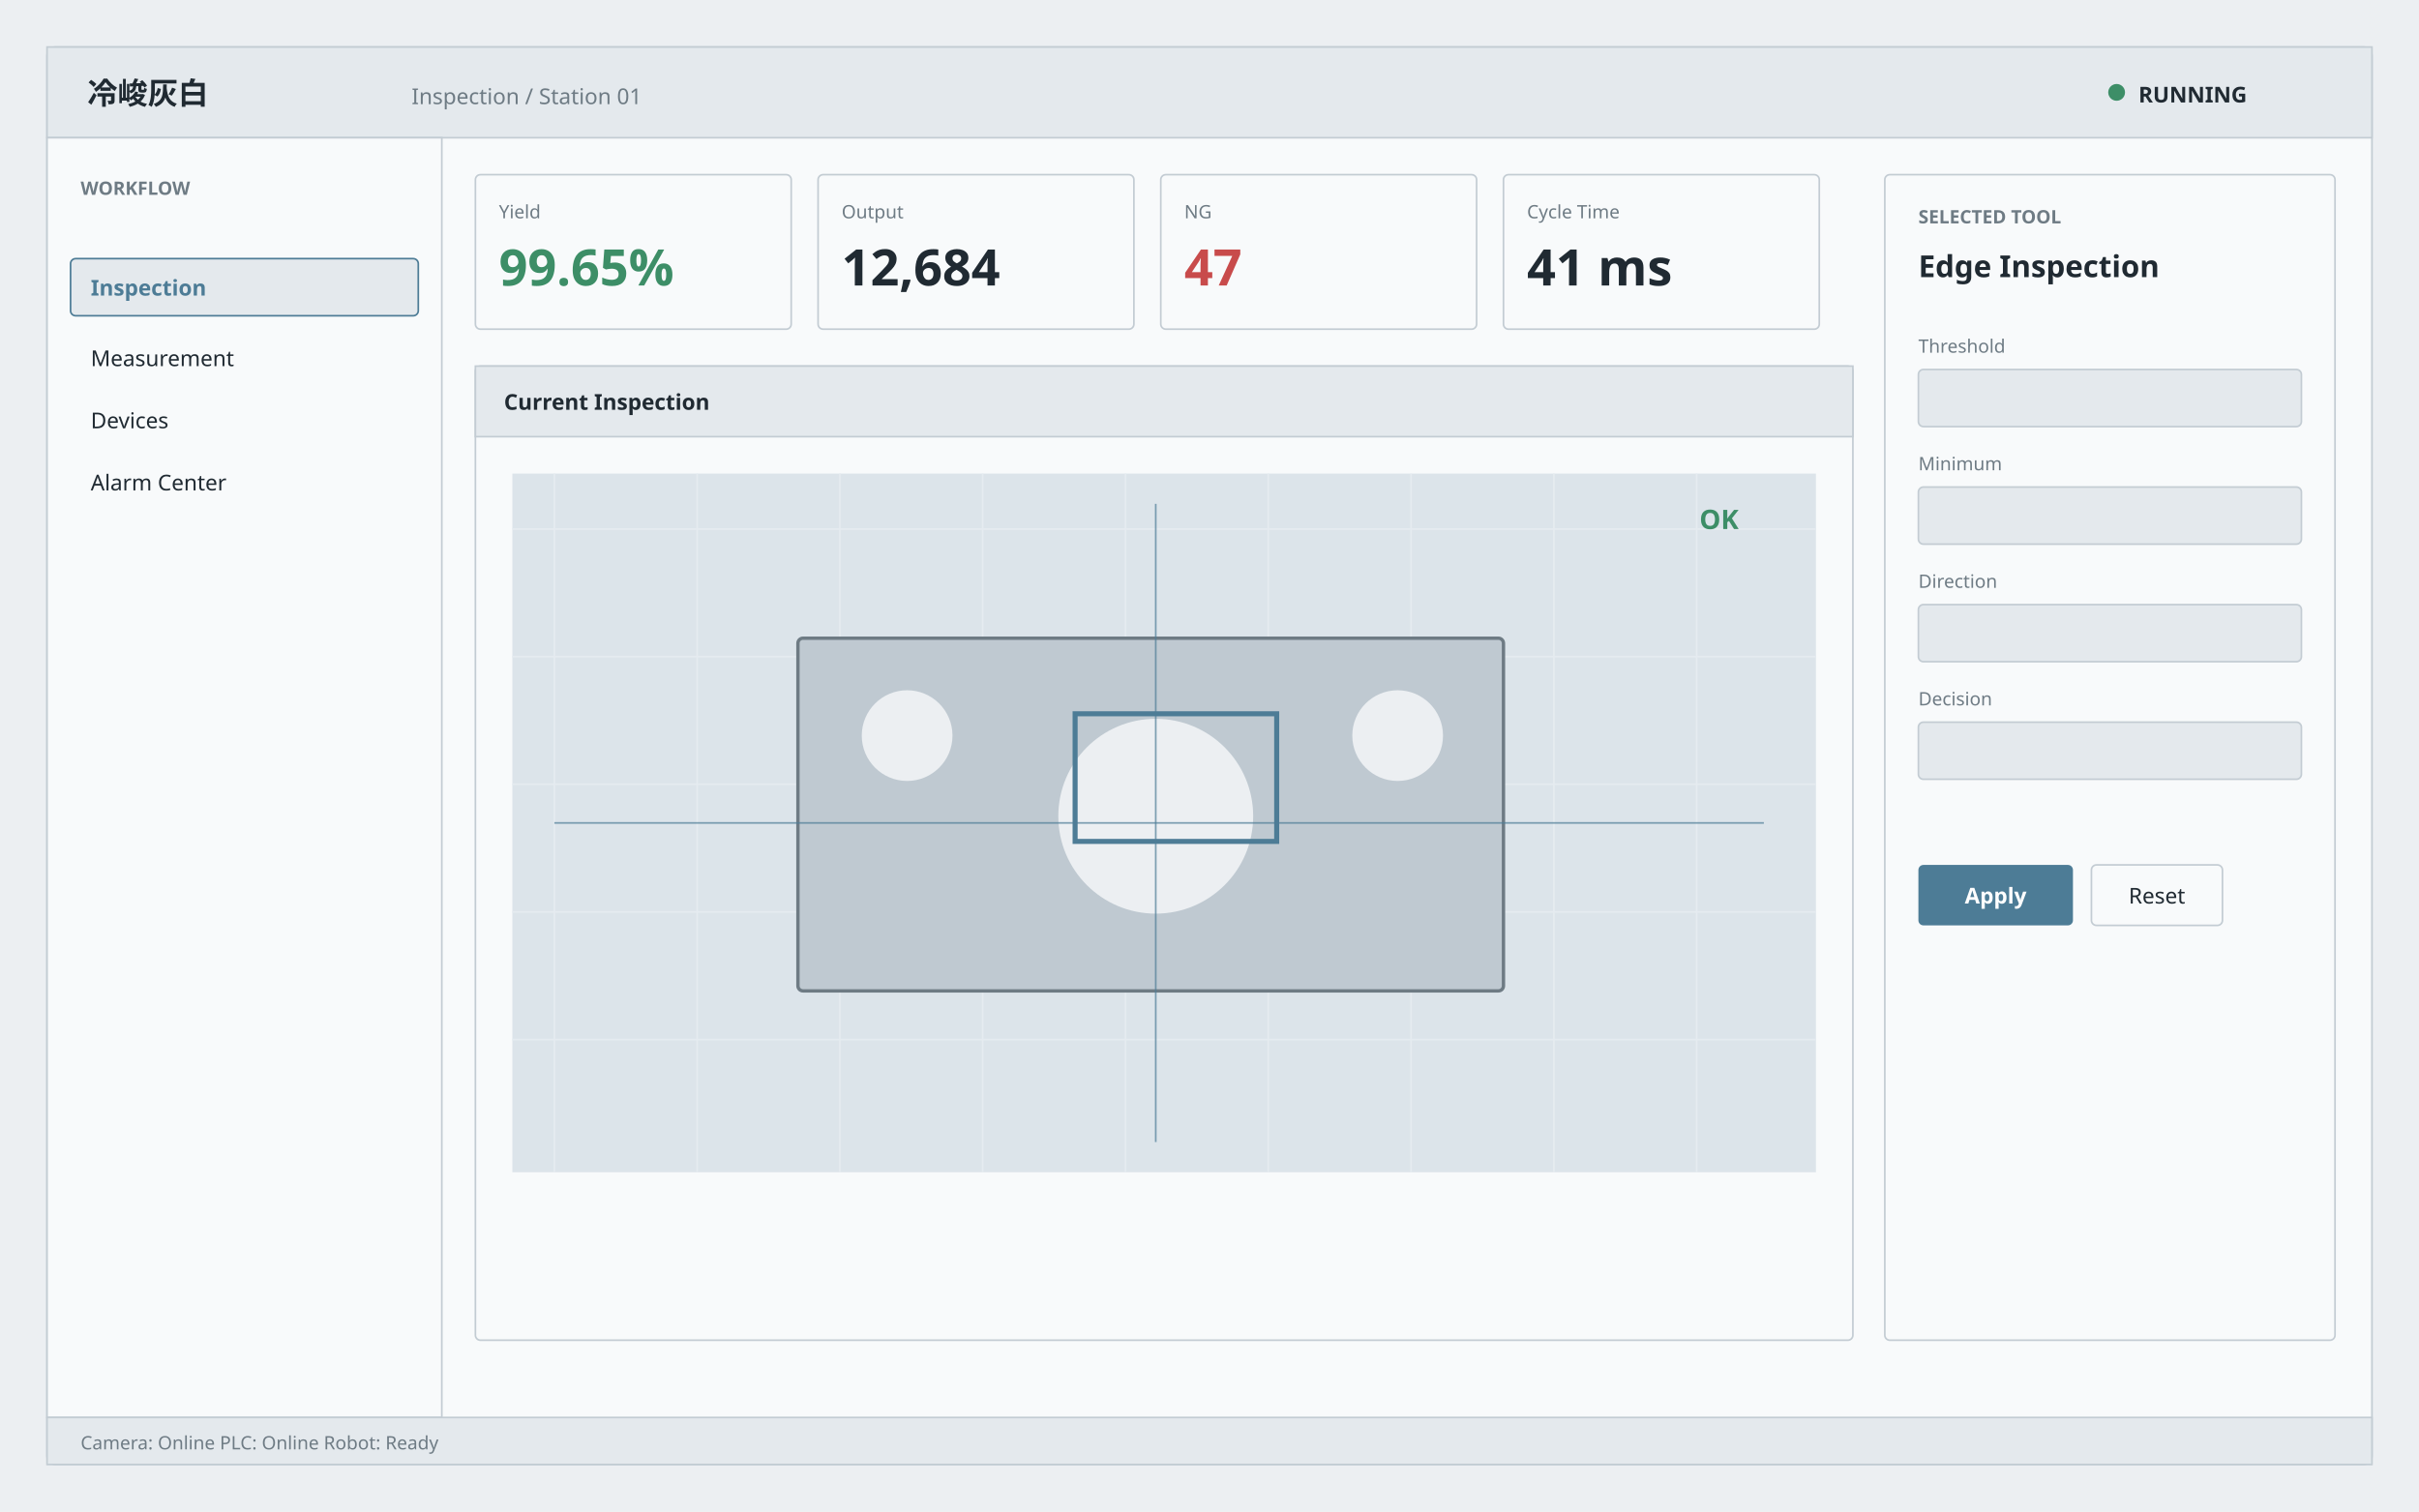
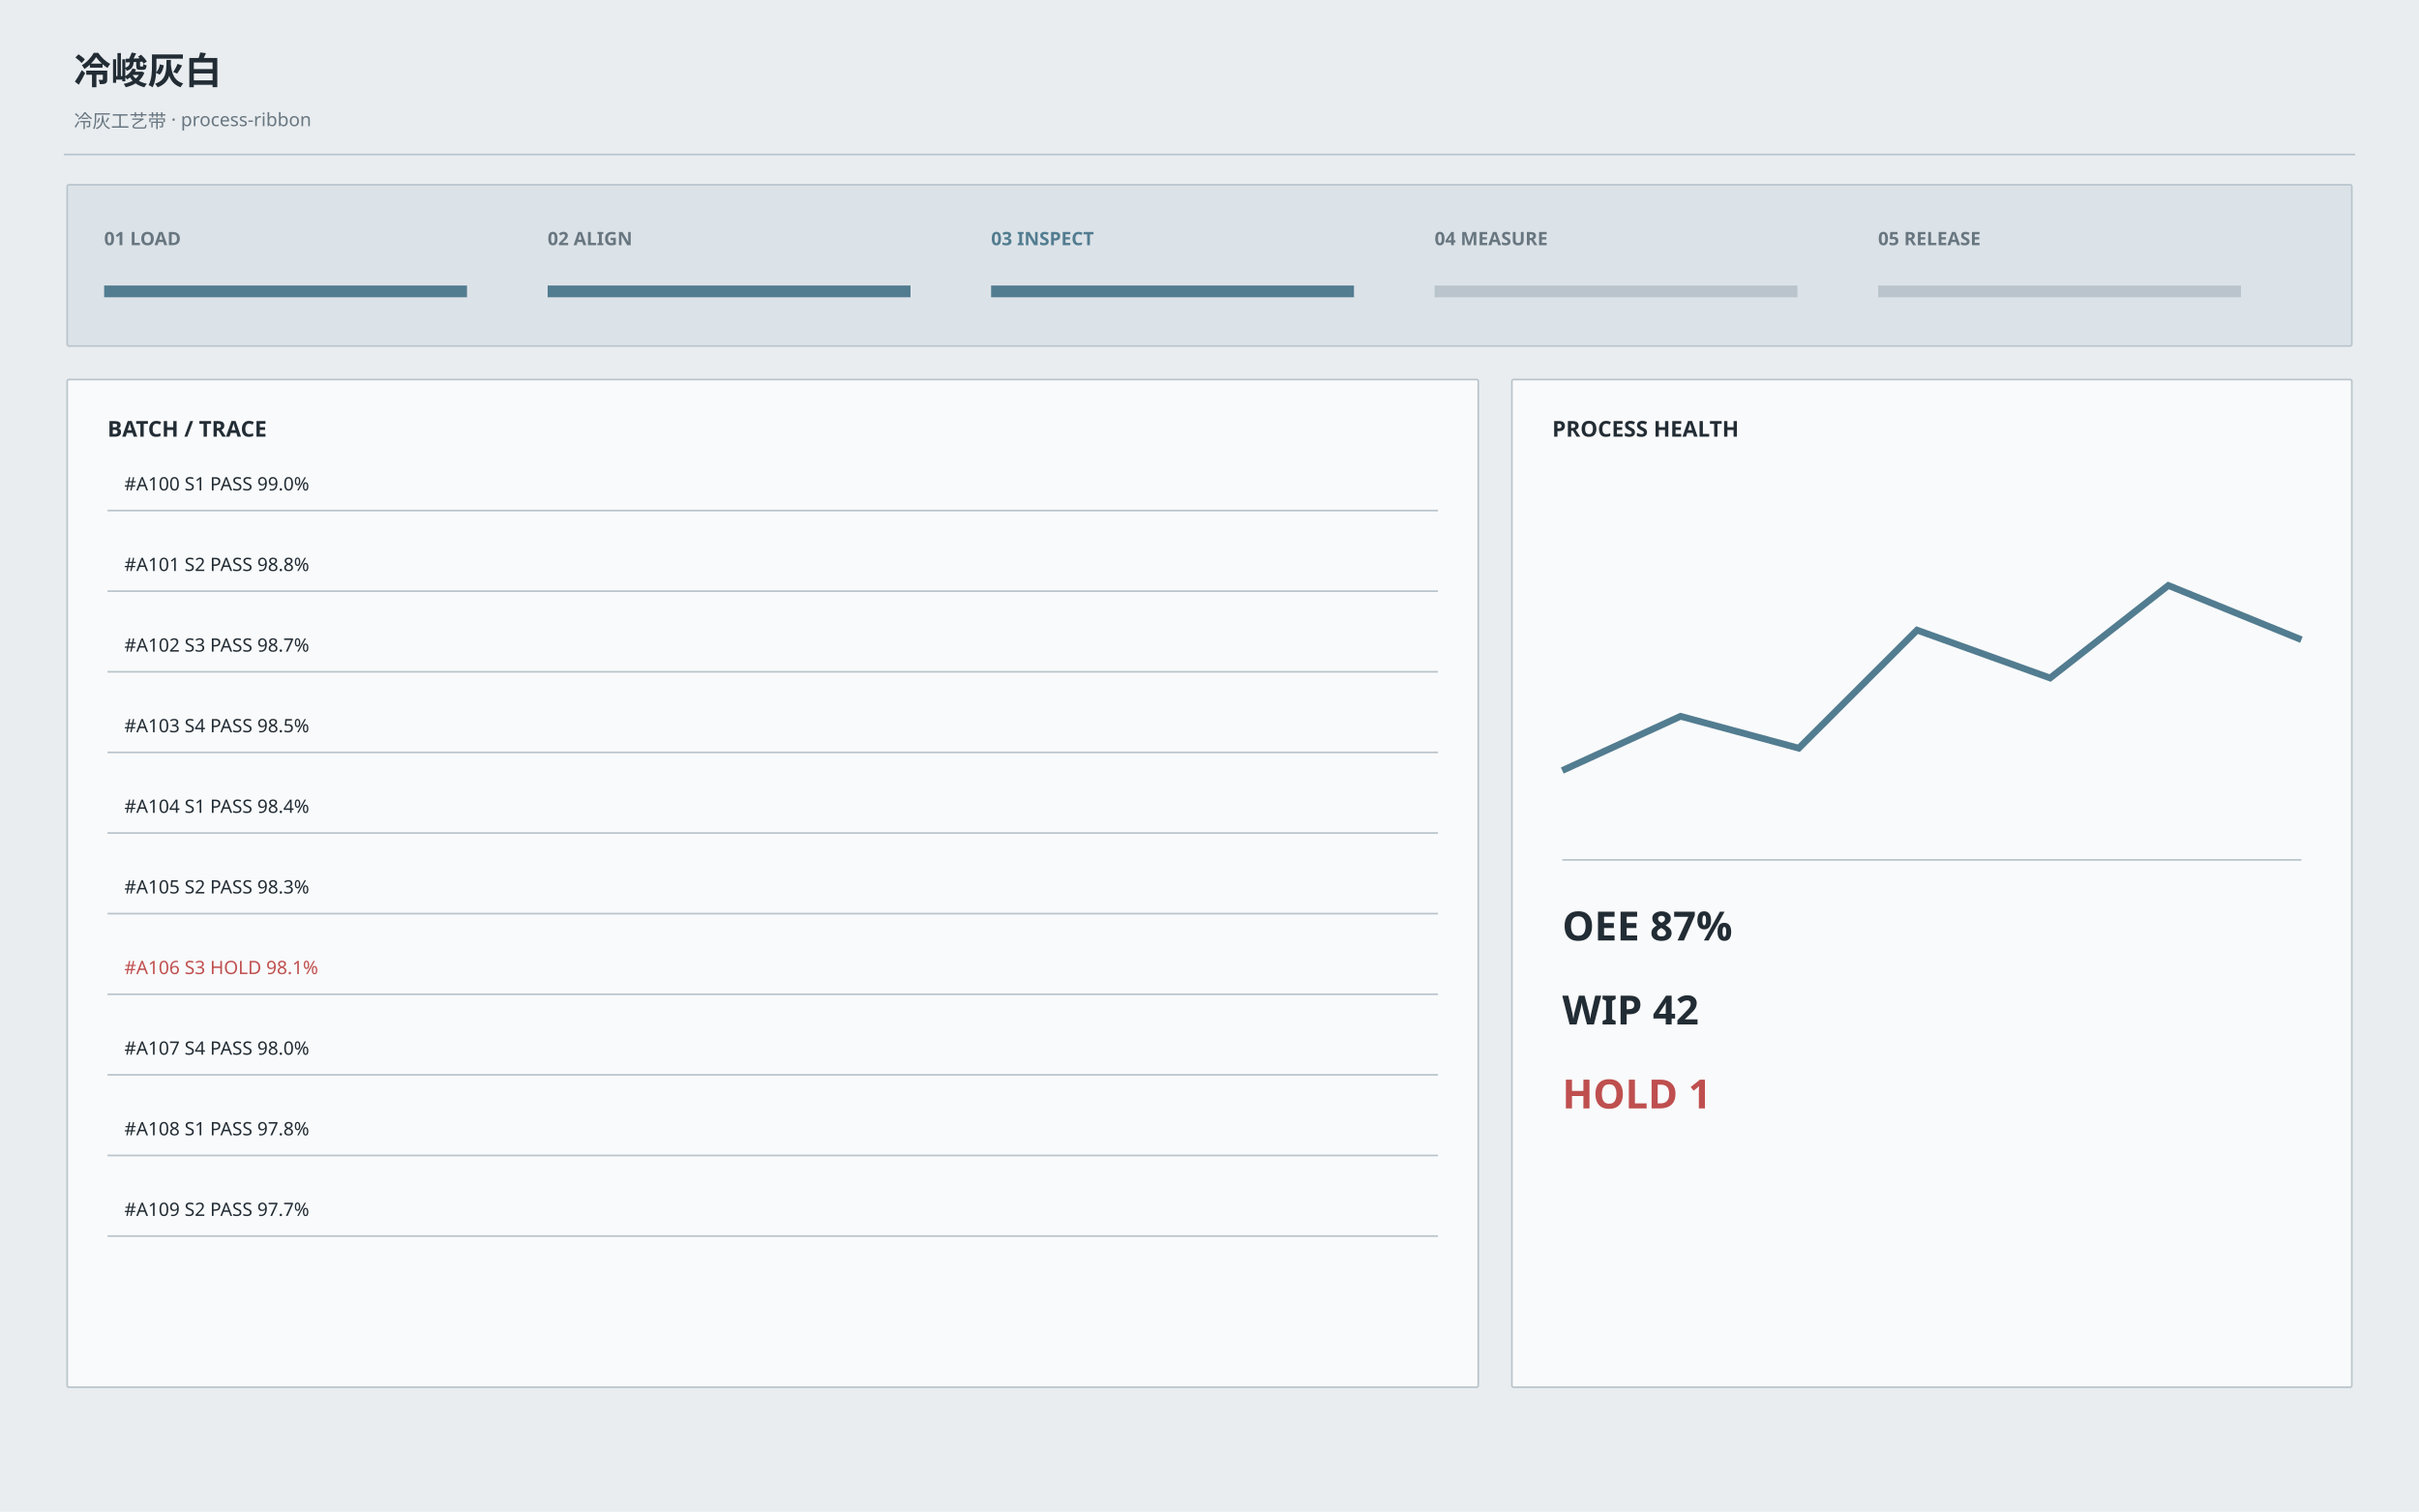
<svg xmlns="http://www.w3.org/2000/svg" width="1440" height="900" viewBox="0 0 1440 900">
-   <rect width="1440" height="900" fill="#ECEFF2" />
-   <rect x="28" y="28" width="1384" height="844" rx="5" fill="#F8FAFB" stroke="#C3CCD3" />
-   <rect x="28" y="28" width="1384" height="54" fill="#E4E9ED" stroke="#C3CCD3" />
-   <text x="52" y="62" font-family="system-ui,Segoe UI,sans-serif" font-size="18" font-weight="700" fill="#202A32">冷峻灰白</text>
-   <text x="245" y="62" font-family="system-ui,Segoe UI,sans-serif" font-size="13" fill="#6E7B84">Inspection / Station 01</text>
-   <circle cx="1260" cy="55" r="5" fill="#3D8E67" />
-   <text x="1273" y="61" font-family="system-ui" font-size="13" font-weight="700" fill="#202A32">RUNNING</text>
-   <rect x="28" y="82" width="235" height="762" fill="#F8FAFB" stroke="#C3CCD3" />
-   <text x="48" y="116" font-family="system-ui" font-size="11" font-weight="700" fill="#6E7B84">WORKFLOW</text>
-   <rect x="42" y="154" width="207" height="34" rx="3" fill="#E4E9ED" stroke="#4D7C96" />
-   <text x="54" y="176" font-family="system-ui" font-size="13" font-weight="700" fill="#4D7C96">Inspection</text>
-   <text x="54" y="218" font-family="system-ui" font-size="13" fill="#202A32">Measurement</text>
-   <text x="54" y="255" font-family="system-ui" font-size="13" fill="#202A32">Devices</text>
-   <text x="54" y="292" font-family="system-ui" font-size="13" fill="#202A32">Alarm Center</text>
-   <rect x="283" y="104" width="188" height="92" rx="3" fill="#F8FAFB" stroke="#C3CCD3" />
-   <text x="297" y="130" font-family="system-ui" font-size="11" fill="#6E7B84">Yield</text>
-   <text x="297" y="170" font-family="system-ui" font-size="30" font-weight="700" fill="#3D8E67">99.65%</text>
-   <rect x="487" y="104" width="188" height="92" rx="3" fill="#F8FAFB" stroke="#C3CCD3" />
-   <text x="501" y="130" font-family="system-ui" font-size="11" fill="#6E7B84">Output</text>
-   <text x="501" y="170" font-family="system-ui" font-size="30" font-weight="700" fill="#202A32">12,684</text>
-   <rect x="691" y="104" width="188" height="92" rx="3" fill="#F8FAFB" stroke="#C3CCD3" />
-   <text x="705" y="130" font-family="system-ui" font-size="11" fill="#6E7B84">NG</text>
-   <text x="705" y="170" font-family="system-ui" font-size="30" font-weight="700" fill="#C84B4B">47</text>
-   <rect x="895" y="104" width="188" height="92" rx="3" fill="#F8FAFB" stroke="#C3CCD3" />
-   <text x="909" y="130" font-family="system-ui" font-size="11" fill="#6E7B84">Cycle Time</text>
-   <text x="909" y="170" font-family="system-ui" font-size="30" font-weight="700" fill="#202A32">41 ms</text>
-   <rect x="283" y="218" width="820" height="580" rx="3" fill="#F8FAFB" stroke="#C3CCD3" />
-   <rect x="283" y="218" width="820" height="42" fill="#E4E9ED" stroke="#C3CCD3" />
-   <text x="300" y="244" font-family="system-ui" font-size="13" font-weight="700" fill="#202A32">Current Inspection</text>
-   <rect x="305" y="282" width="776" height="416" fill="#DCE4EA" />
-   <line x1="330" y1="282" x2="330" y2="698" stroke="#E5EBF0" stroke-width="1" />
-   <line x1="415" y1="282" x2="415" y2="698" stroke="#E5EBF0" stroke-width="1" />
-   <line x1="500" y1="282" x2="500" y2="698" stroke="#E5EBF0" stroke-width="1" />
-   <line x1="585" y1="282" x2="585" y2="698" stroke="#E5EBF0" stroke-width="1" />
-   <line x1="670" y1="282" x2="670" y2="698" stroke="#E5EBF0" stroke-width="1" />
-   <line x1="755" y1="282" x2="755" y2="698" stroke="#E5EBF0" stroke-width="1" />
-   <line x1="840" y1="282" x2="840" y2="698" stroke="#E5EBF0" stroke-width="1" />
-   <line x1="925" y1="282" x2="925" y2="698" stroke="#E5EBF0" stroke-width="1" />
-   <line x1="1010" y1="282" x2="1010" y2="698" stroke="#E5EBF0" stroke-width="1" />
-   <line x1="305" y1="315" x2="1081" y2="315" stroke="#E5EBF0" stroke-width="1" />
-   <line x1="305" y1="391" x2="1081" y2="391" stroke="#E5EBF0" stroke-width="1" />
-   <line x1="305" y1="467" x2="1081" y2="467" stroke="#E5EBF0" stroke-width="1" />
-   <line x1="305" y1="543" x2="1081" y2="543" stroke="#E5EBF0" stroke-width="1" />
-   <line x1="305" y1="619" x2="1081" y2="619" stroke="#E5EBF0" stroke-width="1" />
-   <rect x="475" y="380" width="420" height="210" rx="3" fill="#BFC9D1" stroke="#6E7B84" stroke-width="2" />
-   <circle cx="540" cy="438" r="27" fill="#ECEFF2" />
-   <circle cx="832" cy="438" r="27" fill="#ECEFF2" />
-   <circle cx="688" cy="486" r="58" fill="#ECEFF2" />
-   <rect x="640" y="425" width="120" height="76" fill="none" stroke="#4D7C96" stroke-width="3" />
-   <line x1="688" y1="300" x2="688" y2="680" stroke="#4D7C96" opacity=".7" />
-   <line x1="330" y1="490" x2="1050" y2="490" stroke="#4D7C96" opacity=".7" />
-   <text x="1035" y="315" text-anchor="end" font-family="system-ui" font-size="16" font-weight="700" fill="#3D8E67">OK</text>
-   <rect x="1122" y="104" width="268" height="694" rx="3" fill="#F8FAFB" stroke="#C3CCD3" />
-   <text x="1142" y="133" font-family="system-ui" font-size="11" font-weight="700" fill="#6E7B84">SELECTED TOOL</text>
-   <text x="1142" y="165" font-family="system-ui" font-size="18" font-weight="700" fill="#202A32">Edge Inspection</text>
-   <text x="1142" y="210" font-family="system-ui" font-size="11" fill="#6E7B84">Threshold</text>
-   <rect x="1142" y="220" width="228" height="34" rx="3" fill="#E4E9ED" stroke="#C3CCD3" />
-   <text x="1142" y="280" font-family="system-ui" font-size="11" fill="#6E7B84">Minimum</text>
-   <rect x="1142" y="290" width="228" height="34" rx="3" fill="#E4E9ED" stroke="#C3CCD3" />
-   <text x="1142" y="350" font-family="system-ui" font-size="11" fill="#6E7B84">Direction</text>
-   <rect x="1142" y="360" width="228" height="34" rx="3" fill="#E4E9ED" stroke="#C3CCD3" />
-   <text x="1142" y="420" font-family="system-ui" font-size="11" fill="#6E7B84">Decision</text>
-   <rect x="1142" y="430" width="228" height="34" rx="3" fill="#E4E9ED" stroke="#C3CCD3" />
-   <rect x="1142" y="515" width="92" height="36" rx="3" fill="#4D7C96" />
-   <text x="1188" y="538" text-anchor="middle" font-family="system-ui" font-size="13" font-weight="700" fill="#fff">Apply</text>
-   <rect x="1245" y="515" width="78" height="36" rx="3" fill="#F8FAFB" stroke="#C3CCD3" />
-   <text x="1284" y="538" text-anchor="middle" font-family="system-ui" font-size="13" fill="#202A32">Reset</text>
-   <rect x="28" y="844" width="1384" height="28" fill="#E4E9ED" stroke="#C3CCD3" />
-   <text x="48" y="863" font-family="system-ui" font-size="11" fill="#6E7B84">Camera: Online   PLC: Online   Robot: Ready</text>
+   <rect width="1440" height="900" fill="#E9EDF0" />
+   <text x="44" y="50" font-family="system-ui,Noto Sans SC" font-size="22" font-weight="700" fill="#222C34">冷峻灰白</text>
+   <text x="44" y="76" font-family="system-ui,Noto Sans SC" font-size="11" font-weight="400" fill="#687680">冷灰工艺带 · process-ribbon</text>
+   <line x1="38" y1="92" x2="1402" y2="92" stroke="#B9C4CC" />
+   <rect x="40" y="110" width="1360" height="96" rx="1" fill="#DCE3E8" stroke="#B9C4CC" stroke-width="1" />
+   <text x="62" y="146" font-family="system-ui,Noto Sans SC" font-size="11" font-weight="700" fill="#687680">01 LOAD</text>
+   <rect x="62" y="170" width="216" height="7" fill="#527C90" />
+   <text x="326" y="146" font-family="system-ui,Noto Sans SC" font-size="11" font-weight="700" fill="#687680">02 ALIGN</text>
+   <rect x="326" y="170" width="216" height="7" fill="#527C90" />
+   <text x="590" y="146" font-family="system-ui,Noto Sans SC" font-size="11" font-weight="700" fill="#527C90">03 INSPECT</text>
+   <rect x="590" y="170" width="216" height="7" fill="#527C90" />
+   <text x="854" y="146" font-family="system-ui,Noto Sans SC" font-size="11" font-weight="700" fill="#687680">04 MEASURE</text>
+   <rect x="854" y="170" width="216" height="7" fill="#B9C4CC" />
+   <text x="1118" y="146" font-family="system-ui,Noto Sans SC" font-size="11" font-weight="700" fill="#687680">05 RELEASE</text>
+   <rect x="1118" y="170" width="216" height="7" fill="#B9C4CC" />
+   <rect x="40" y="226" width="840" height="600" rx="1" fill="#F9FAFB" stroke="#B9C4CC" stroke-width="1" />
+   <rect x="900" y="226" width="500" height="600" rx="1" fill="#F9FAFB" stroke="#B9C4CC" stroke-width="1" />
+   <text x="64" y="260" font-family="system-ui,Noto Sans SC" font-size="13" font-weight="700" fill="#222C34">BATCH / TRACE</text>
+   <line x1="64" y1="304" x2="856" y2="304" stroke="#B9C4CC" />
+   <text x="74" y="292" font-family="system-ui,Noto Sans SC" font-size="11" font-weight="400" fill="#222C34">#A100     S1      PASS       99.0%</text>
+   <line x1="64" y1="352" x2="856" y2="352" stroke="#B9C4CC" />
+   <text x="74" y="340" font-family="system-ui,Noto Sans SC" font-size="11" font-weight="400" fill="#222C34">#A101     S2      PASS       98.8%</text>
+   <line x1="64" y1="400" x2="856" y2="400" stroke="#B9C4CC" />
+   <text x="74" y="388" font-family="system-ui,Noto Sans SC" font-size="11" font-weight="400" fill="#222C34">#A102     S3      PASS       98.7%</text>
+   <line x1="64" y1="448" x2="856" y2="448" stroke="#B9C4CC" />
+   <text x="74" y="436" font-family="system-ui,Noto Sans SC" font-size="11" font-weight="400" fill="#222C34">#A103     S4      PASS       98.5%</text>
+   <line x1="64" y1="496" x2="856" y2="496" stroke="#B9C4CC" />
+   <text x="74" y="484" font-family="system-ui,Noto Sans SC" font-size="11" font-weight="400" fill="#222C34">#A104     S1      PASS       98.4%</text>
+   <line x1="64" y1="544" x2="856" y2="544" stroke="#B9C4CC" />
+   <text x="74" y="532" font-family="system-ui,Noto Sans SC" font-size="11" font-weight="400" fill="#222C34">#A105     S2      PASS       98.3%</text>
+   <line x1="64" y1="592" x2="856" y2="592" stroke="#B9C4CC" />
+   <text x="74" y="580" font-family="system-ui,Noto Sans SC" font-size="11" font-weight="400" fill="#BF4F4F">#A106     S3      HOLD       98.1%</text>
+   <line x1="64" y1="640" x2="856" y2="640" stroke="#B9C4CC" />
+   <text x="74" y="628" font-family="system-ui,Noto Sans SC" font-size="11" font-weight="400" fill="#222C34">#A107     S4      PASS       98.0%</text>
+   <line x1="64" y1="688" x2="856" y2="688" stroke="#B9C4CC" />
+   <text x="74" y="676" font-family="system-ui,Noto Sans SC" font-size="11" font-weight="400" fill="#222C34">#A108     S1      PASS       97.8%</text>
+   <line x1="64" y1="736" x2="856" y2="736" stroke="#B9C4CC" />
+   <text x="74" y="724" font-family="system-ui,Noto Sans SC" font-size="11" font-weight="400" fill="#222C34">#A109     S2      PASS       97.7%</text>
+   <text x="924" y="260" font-family="system-ui,Noto Sans SC" font-size="13" font-weight="700" fill="#222C34">PROCESS HEALTH</text>
+   <line x1="930" y1="512" x2="1370" y2="512" stroke="#B9C4CC" />
+   <polyline points="930,458.8 1000.4,426.5 1070.8,445.5 1141.2,375.2 1220.4,403.7 1290.8,348.6 1370,380.9" fill="none" stroke="#527C90" stroke-width="4" />
+   <text x="930" y="560" font-family="system-ui,Noto Sans SC" font-size="24" font-weight="700" fill="#222C34">OEE 87%</text>
+   <text x="930" y="610" font-family="system-ui,Noto Sans SC" font-size="24" font-weight="700" fill="#222C34">WIP 42</text>
+   <text x="930" y="660" font-family="system-ui,Noto Sans SC" font-size="24" font-weight="700" fill="#BF4F4F">HOLD 1</text>
</svg>
